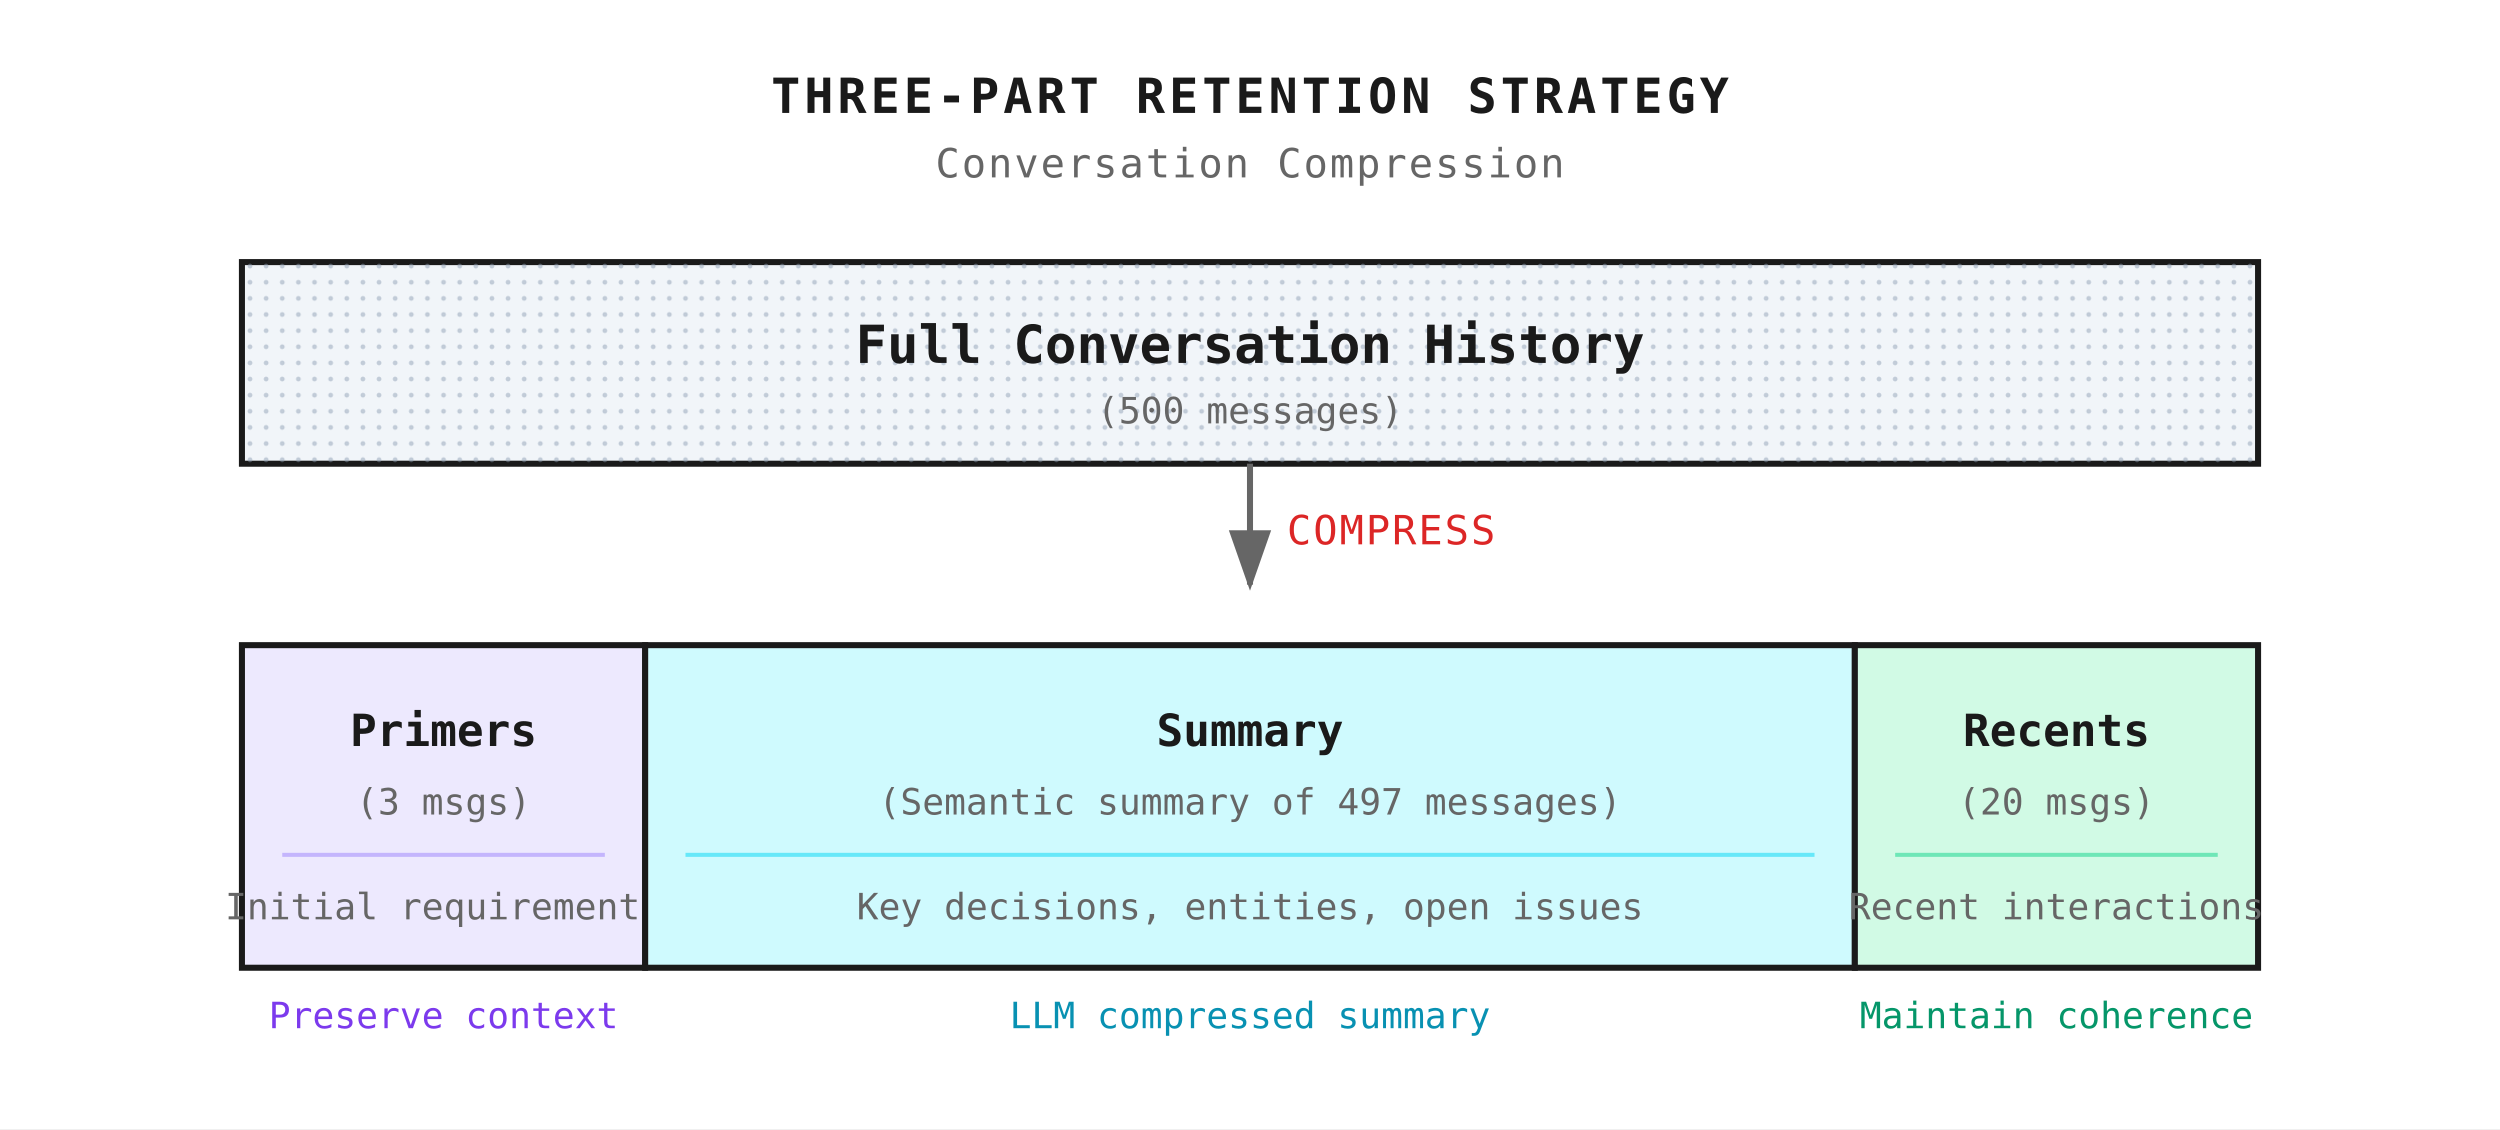
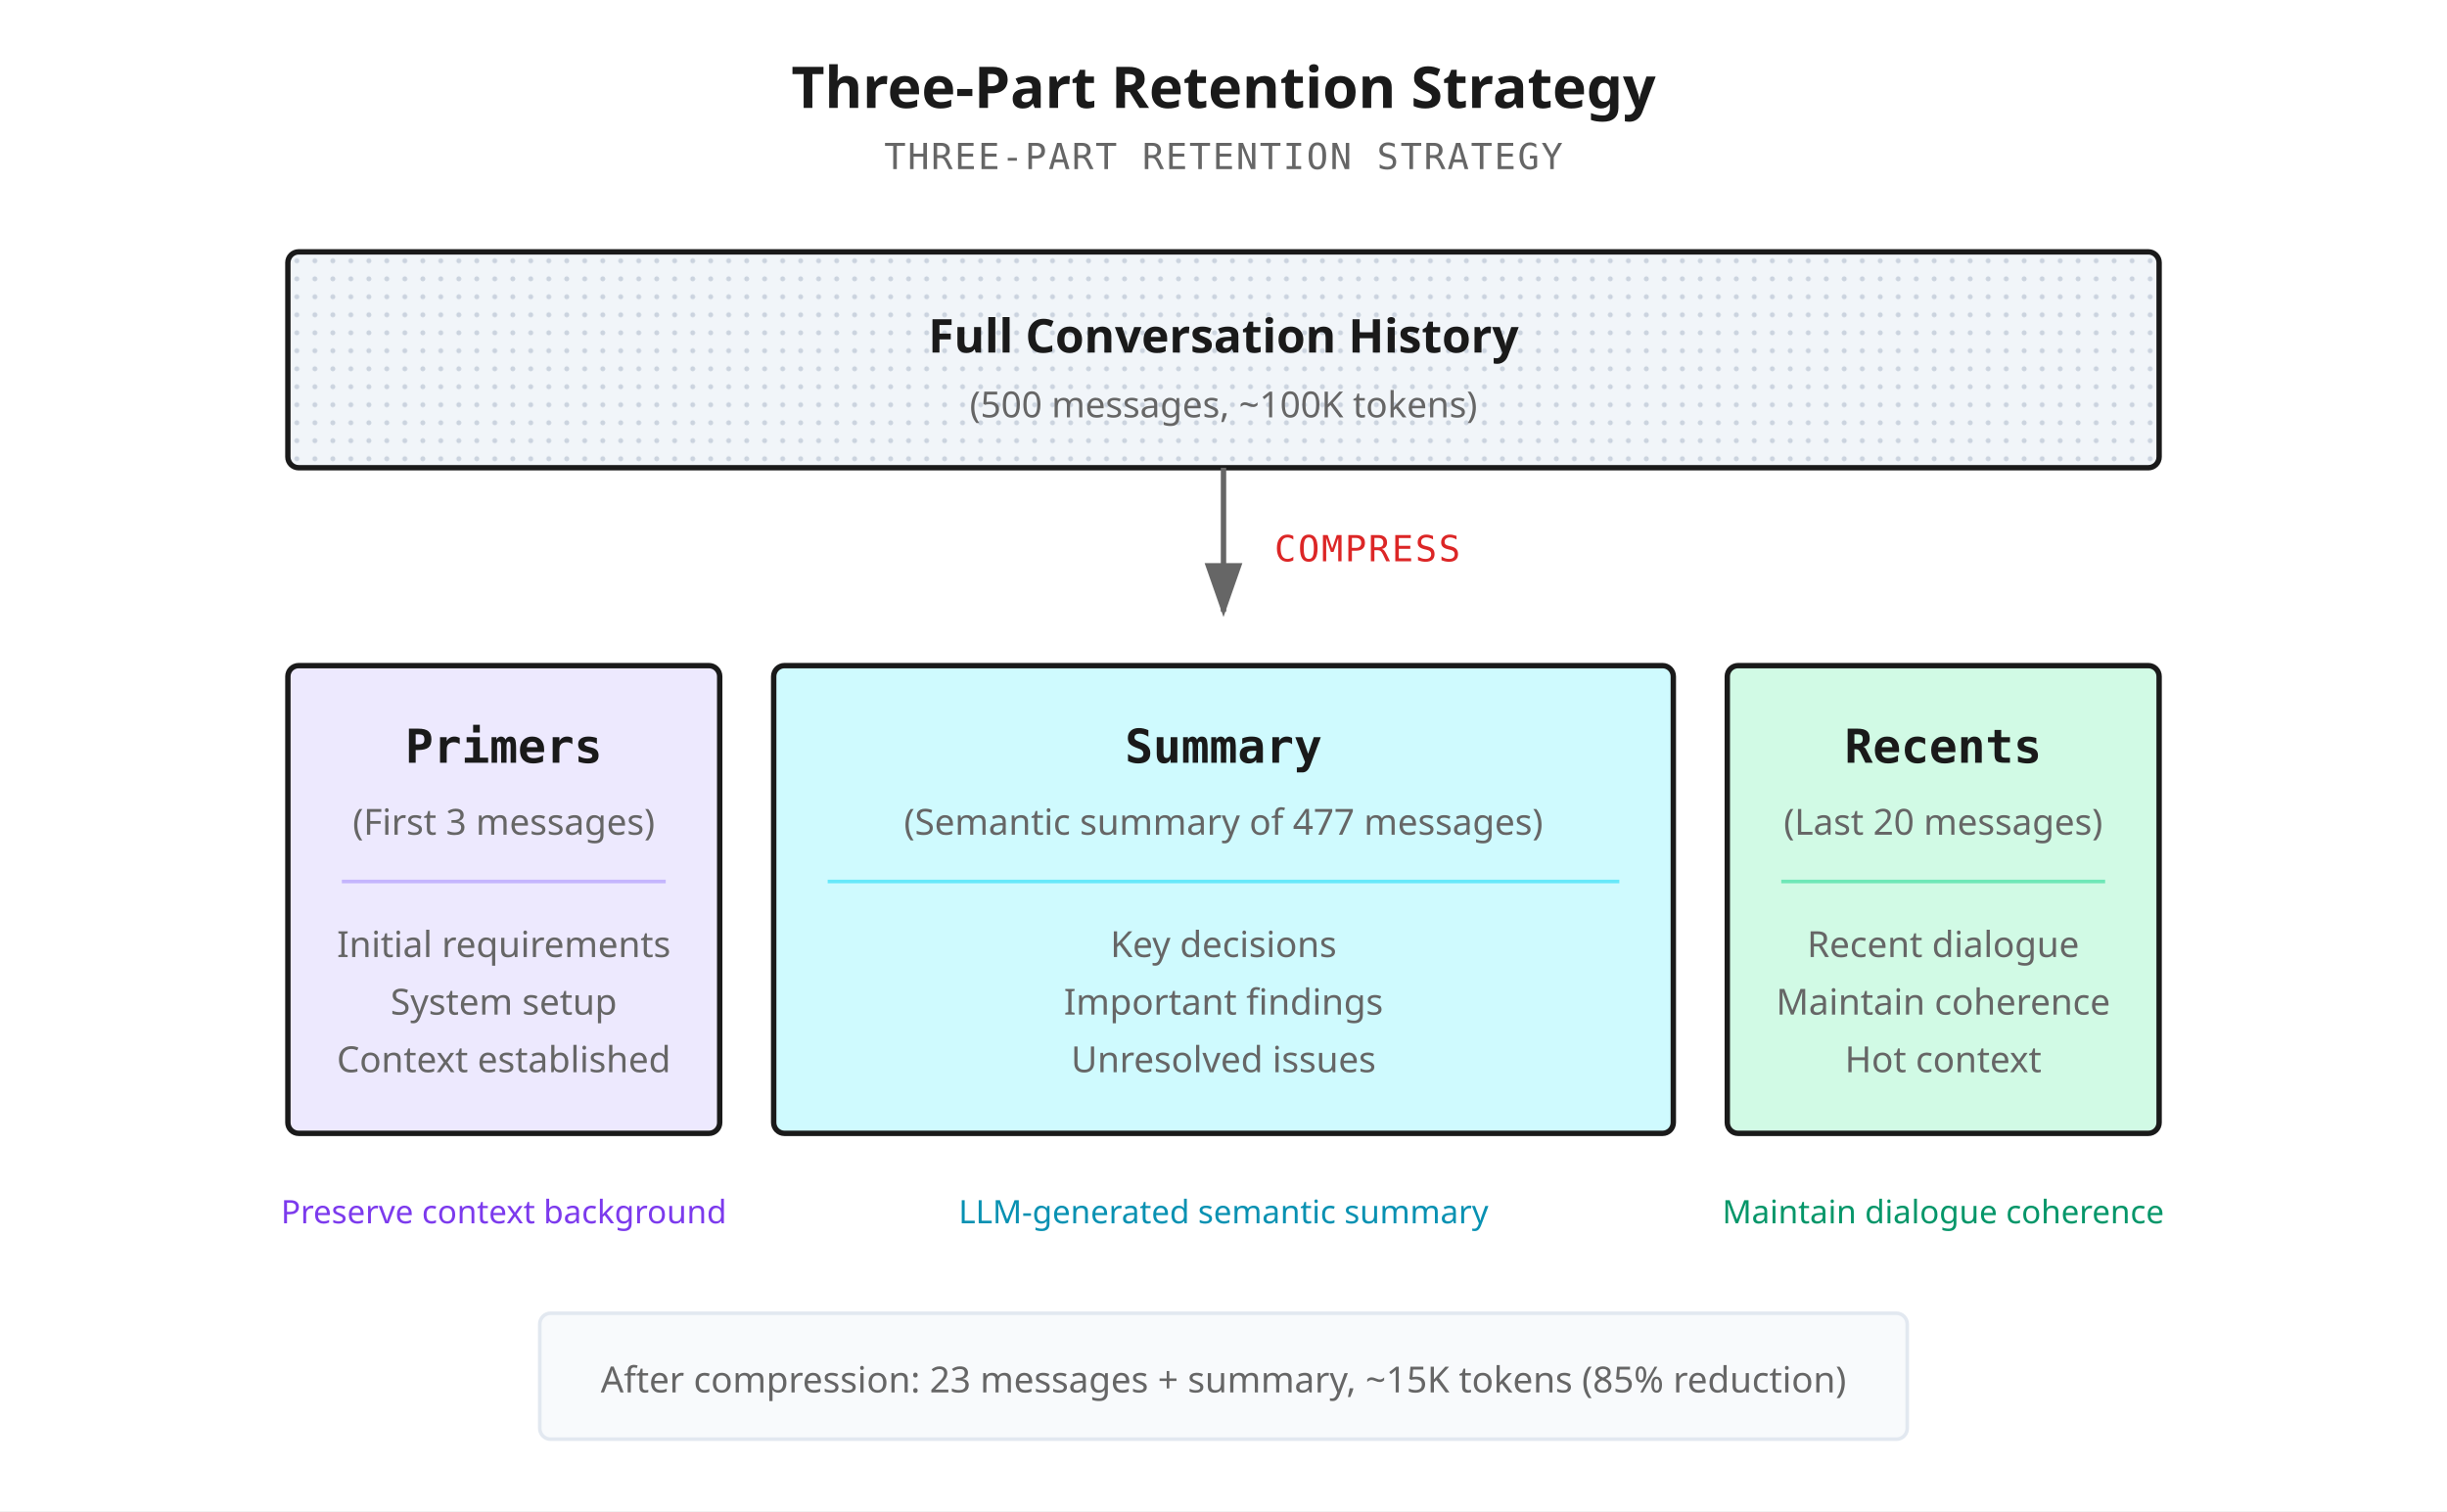
- <svg xmlns="http://www.w3.org/2000/svg" viewBox="0 0 620 280">
+ <svg xmlns="http://www.w3.org/2000/svg" viewBox="0 0 680 420">
  <defs>
    <style>
+       .title { font: 700 16px 'SF Mono', 'PingFang SC', sans-serif; fill: #1a1a1a; text-anchor: middle; }
      .label { font: 500 10px 'SF Mono', 'Menlo', 'Monaco', monospace; fill: #666; text-anchor: middle; letter-spacing: 0.5px; }
-       .box-text { font: 600 13px 'SF Mono', 'Menlo', 'Monaco', monospace; fill: #1a1a1a; text-anchor: middle; }
-       .title { font: 600 12px 'SF Mono', 'Menlo', 'Monaco', monospace; fill: #1a1a1a; letter-spacing: 1px; }
-       .section-title { font: 700 11px 'SF Mono', 'Menlo', 'Monaco', monospace; fill: #1a1a1a; text-anchor: middle; }
-       .count { font: 500 9px 'SF Mono', 'Menlo', 'Monaco', monospace; fill: #666; text-anchor: middle; }
-       .desc { font: 400 9px 'SF Mono', 'Menlo', 'Monaco', monospace; fill: #666; text-anchor: middle; }
+       .box-text { font: 600 13px 'SF Mono', 'PingFang SC', sans-serif; fill: #1a1a1a; text-anchor: middle; }
+       .sublabel { font: 500 9px 'SF Mono', 'PingFang SC', sans-serif; fill: #64748b; text-anchor: middle; }
+       .section-title { font: 700 13px 'SF Mono', 'Menlo', monospace; fill: #1a1a1a; text-anchor: middle; }
+       .count { font: 500 10px 'SF Mono', 'PingFang SC', sans-serif; fill: #666; text-anchor: middle; }
+       .desc { font: 400 10px 'SF Mono', 'PingFang SC', sans-serif; fill: #666; text-anchor: middle; }
    </style>
-     <marker id="arrow-compress" markerWidth="10" markerHeight="7" refX="9" refY="3.5" orient="auto">
+     <marker id="arrow" markerWidth="10" markerHeight="7" refX="9" refY="3.5" orient="auto">
      <polygon points="0 0, 10 3.5, 0 7" fill="#666" />
    </marker>
-     <pattern id="dots-full" width="4" height="4" patternUnits="userSpaceOnUse">
-       <circle cx="2" cy="2" r="0.6" fill="#94a3b8" opacity="0.5" />
+     <pattern id="dots" width="5" height="5" patternUnits="userSpaceOnUse">
+       <circle cx="2.5" cy="2.5" r="0.7" fill="#94a3b8" opacity="0.4" />
    </pattern>
  </defs>
-   <rect width="620" height="280" fill="#fff" />
-   <text x="310" y="28" class="title" text-anchor="middle">THREE-PART RETENTION STRATEGY</text>
-   <text x="310" y="44" class="label">Conversation Compression</text>
-   <rect x="60" y="65" width="500" height="50" fill="#f1f5f9" stroke="#1a1a1a" stroke-width="1.5" />
-   <rect x="60" y="65" width="500" height="50" fill="url(#dots-full)" />
-   <text x="310" y="90" class="box-text">Full Conversation History</text>
-   <text x="310" y="105" class="count">(500 messages)</text>
-   <line x1="310" y1="115" x2="310" y2="145" stroke="#666" stroke-width="1.5" marker-end="url(#arrow-compress)" />
-   <text x="345" y="135" class="label" text-anchor="start" style="fill: #dc2626;">COMPRESS</text>
-   <g transform="translate(60, 160)">
-     <rect x="0" y="0" width="100" height="80" fill="#ede9fe" stroke="#1a1a1a" stroke-width="1.5" />
-     <text x="50" y="25" class="section-title">Primers</text>
-     <text x="50" y="42" class="count">(3 msgs)</text>
-     <line x1="10" y1="52" x2="90" y2="52" stroke="#c4b5fd" stroke-width="1" />
-     <text x="50" y="68" class="desc">Initial requirements</text>
-     <rect x="100" y="0" width="300" height="80" fill="#cffafe" stroke="#1a1a1a" stroke-width="1.5" />
-     <text x="250" y="25" class="section-title">Summary</text>
-     <text x="250" y="42" class="count">(Semantic summary of 497 messages)</text>
-     <line x1="110" y1="52" x2="390" y2="52" stroke="#67e8f9" stroke-width="1" />
-     <text x="250" y="68" class="desc">Key decisions, entities, open issues</text>
-     <rect x="400" y="0" width="100" height="80" fill="#d1fae5" stroke="#1a1a1a" stroke-width="1.5" />
-     <text x="450" y="25" class="section-title">Recents</text>
-     <text x="450" y="42" class="count">(20 msgs)</text>
-     <line x1="410" y1="52" x2="490" y2="52" stroke="#6ee7b7" stroke-width="1" />
-     <text x="450" y="68" class="desc">Recent interactions</text>
-   </g>
-   <g transform="translate(60, 255)">
-     <text x="50" y="0" class="desc" style="fill: #7c3aed;">Preserve context</text>
-     <text x="250" y="0" class="desc" style="fill: #0891b2;">LLM compressed summary</text>
-     <text x="450" y="0" class="desc" style="fill: #059669;">Maintain coherence</text>
-   </g>
+   <rect width="680" height="420" fill="#fff" />
+   <text x="340" y="30" class="title">Three-Part Retention Strategy</text>
+   <text x="340" y="47" class="label">THREE-PART RETENTION STRATEGY</text>
+   <rect x="80" y="70" width="520" height="60" fill="#f1f5f9" stroke="#1a1a1a" stroke-width="1.5" rx="3" />
+   <rect x="80" y="70" width="520" height="60" fill="url(#dots)" rx="3" />
+   <text x="340" y="98" class="box-text">Full Conversation History</text>
+   <text x="340" y="116" class="count">(500 messages, ~100K tokens)</text>
+   <line x1="340" y1="130" x2="340" y2="170" stroke="#666" stroke-width="1.5" marker-end="url(#arrow)" />
+   <text x="380" y="156" class="label" text-anchor="start" style="fill: #dc2626;">COMPRESS</text>
+   <rect x="80" y="185" width="120" height="130" fill="#ede9fe" stroke="#1a1a1a" stroke-width="1.5" rx="3" />
+   <text x="140" y="212" class="section-title">Primers</text>
+   <text x="140" y="232" class="count">(First 3 messages)</text>
+   <line x1="95" y1="245" x2="185" y2="245" stroke="#c4b5fd" stroke-width="1" />
+   <text x="140" y="266" class="desc">Initial requirements</text>
+   <text x="140" y="282" class="desc">System setup</text>
+   <text x="140" y="298" class="desc">Context established</text>
+   <rect x="215" y="185" width="250" height="130" fill="#cffafe" stroke="#1a1a1a" stroke-width="1.5" rx="3" />
+   <text x="340" y="212" class="section-title">Summary</text>
+   <text x="340" y="232" class="count">(Semantic summary of 477 messages)</text>
+   <line x1="230" y1="245" x2="450" y2="245" stroke="#67e8f9" stroke-width="1" />
+   <text x="340" y="266" class="desc">Key decisions</text>
+   <text x="340" y="282" class="desc">Important findings</text>
+   <text x="340" y="298" class="desc">Unresolved issues</text>
+   <rect x="480" y="185" width="120" height="130" fill="#d1fae5" stroke="#1a1a1a" stroke-width="1.5" rx="3" />
+   <text x="540" y="212" class="section-title">Recents</text>
+   <text x="540" y="232" class="count">(Last 20 messages)</text>
+   <line x1="495" y1="245" x2="585" y2="245" stroke="#6ee7b7" stroke-width="1" />
+   <text x="540" y="266" class="desc">Recent dialogue</text>
+   <text x="540" y="282" class="desc">Maintain coherence</text>
+   <text x="540" y="298" class="desc">Hot context</text>
+   <text x="140" y="340" class="sublabel" style="fill: #7c3aed;">Preserve context background</text>
+   <text x="340" y="340" class="sublabel" style="fill: #0891b2;">LLM-generated semantic summary</text>
+   <text x="540" y="340" class="sublabel" style="fill: #059669;">Maintain dialogue coherence</text>
+   <rect x="150" y="365" width="380" height="35" fill="#f8fafc" stroke="#e2e8f0" stroke-width="1" rx="3" />
+   <text x="340" y="387" class="count">After compression: 23 messages + summary, ~15K tokens (85% reduction)</text>
</svg>
